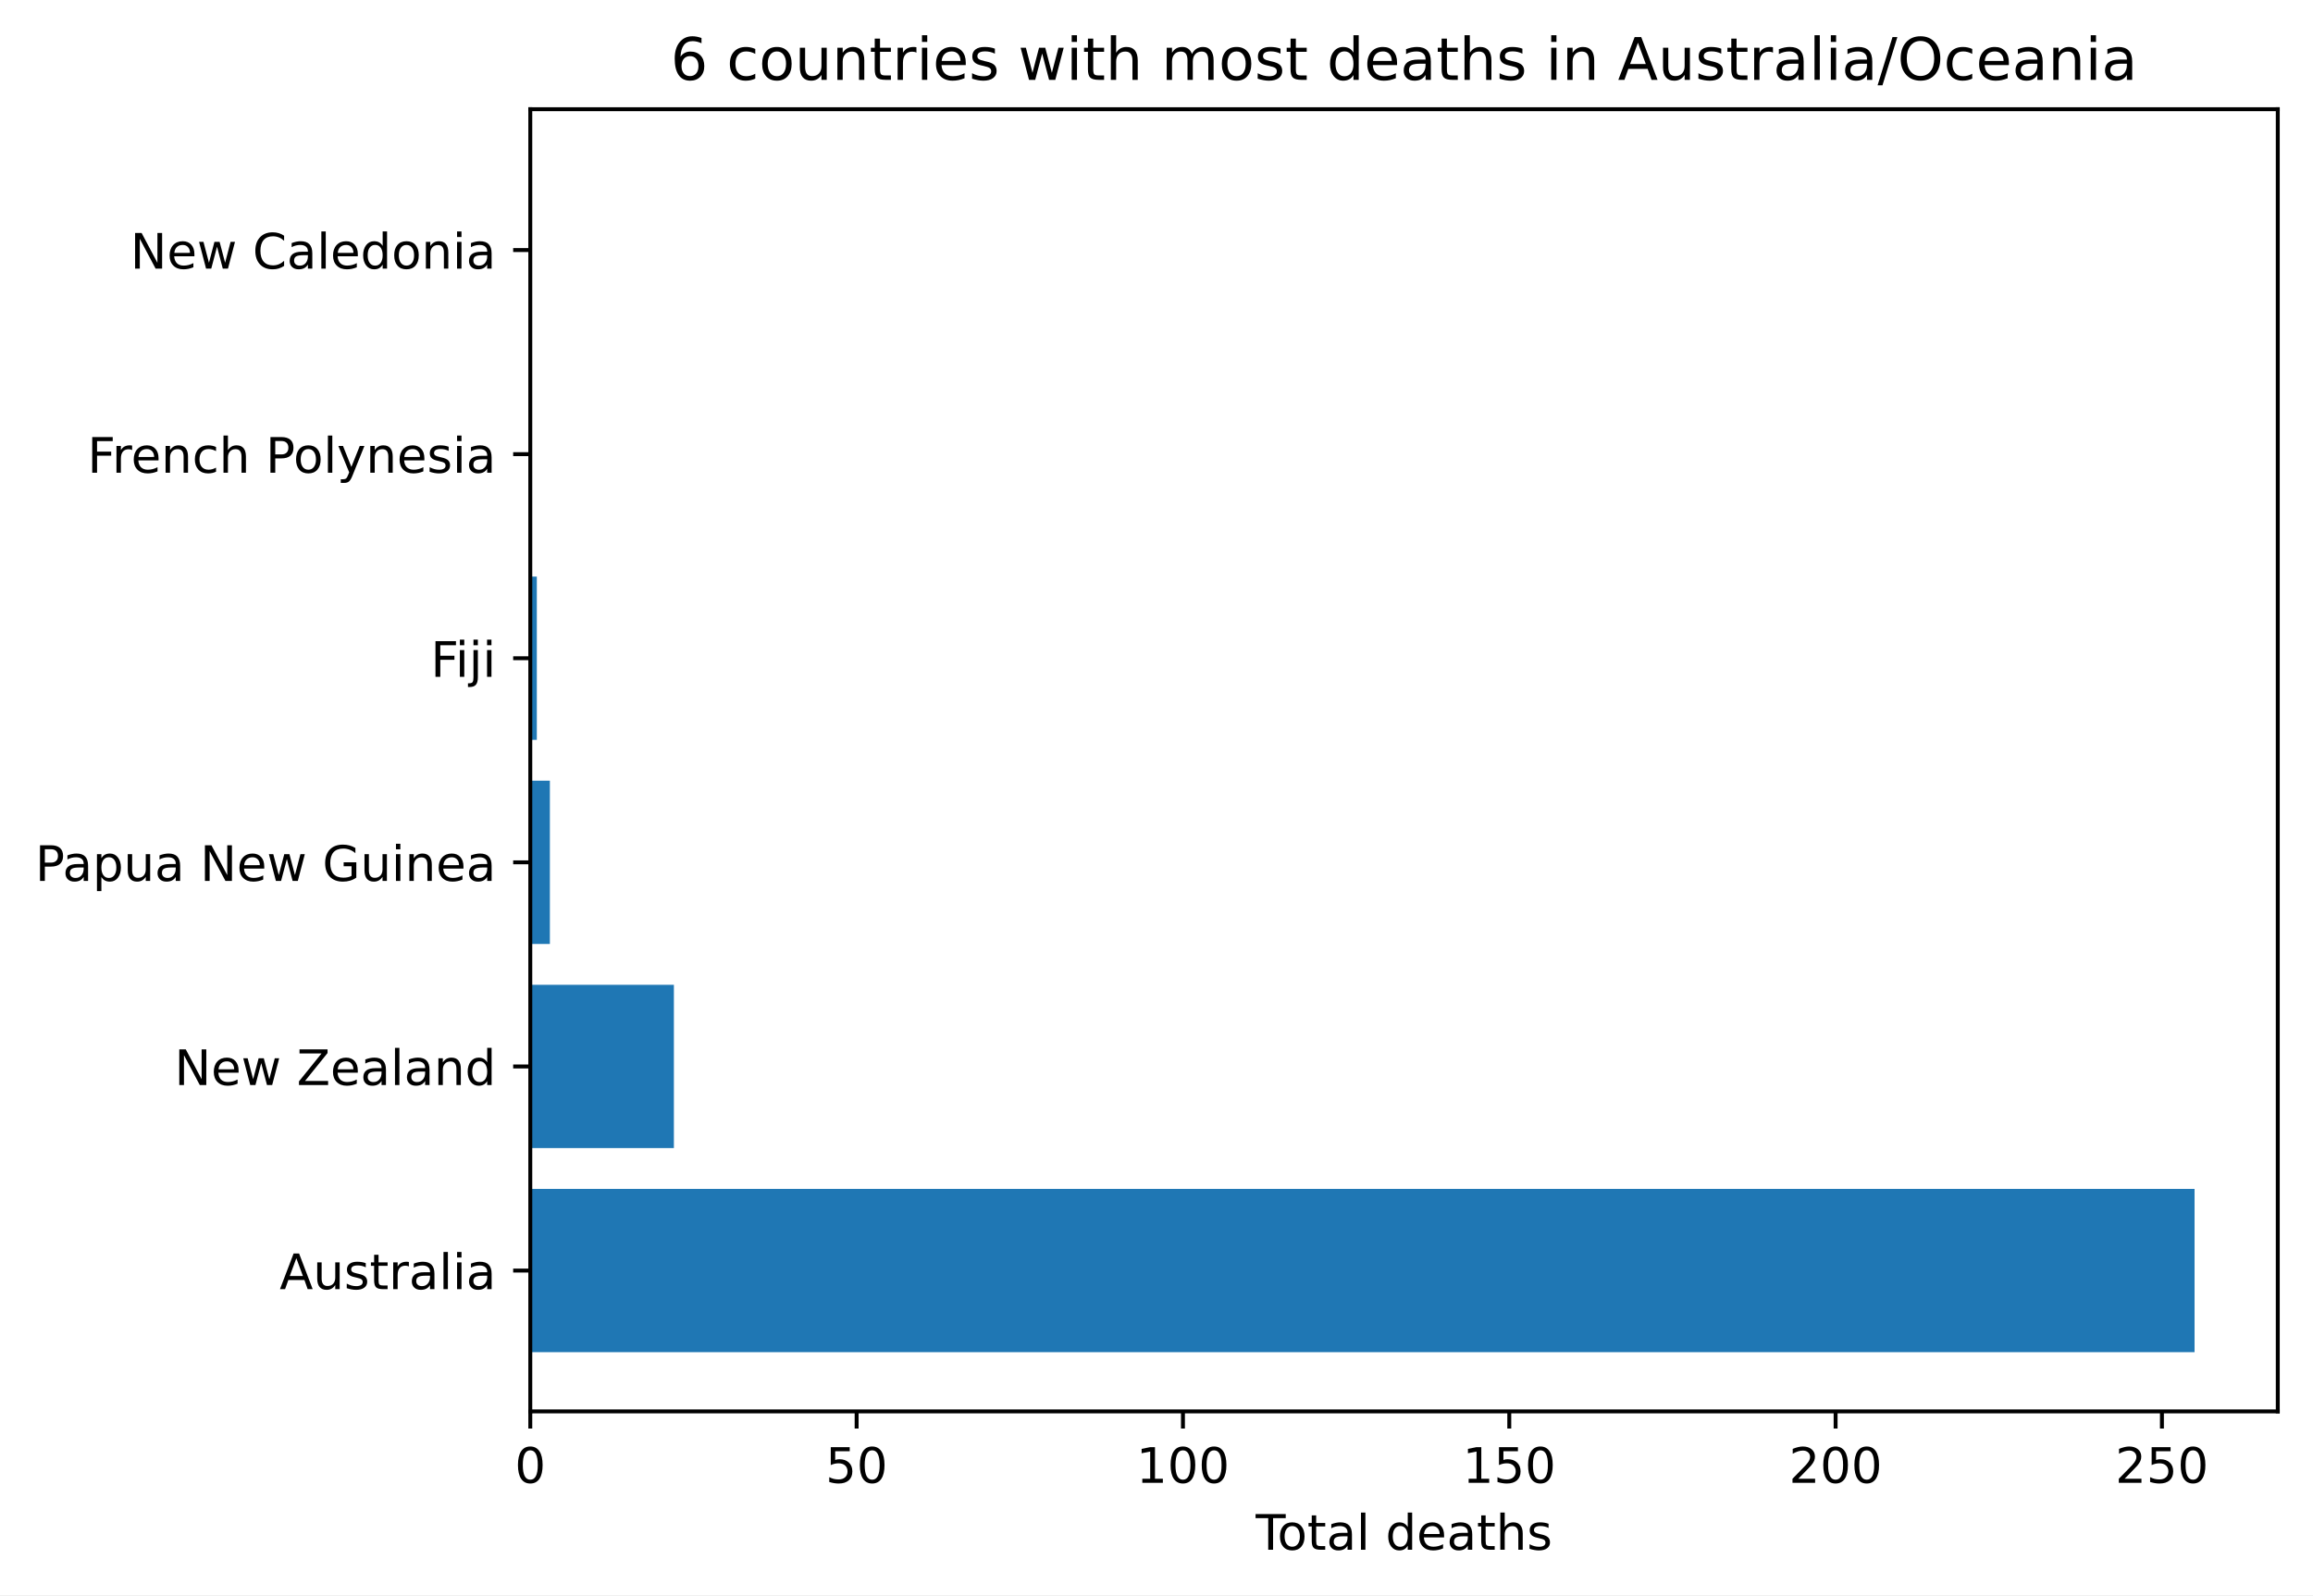
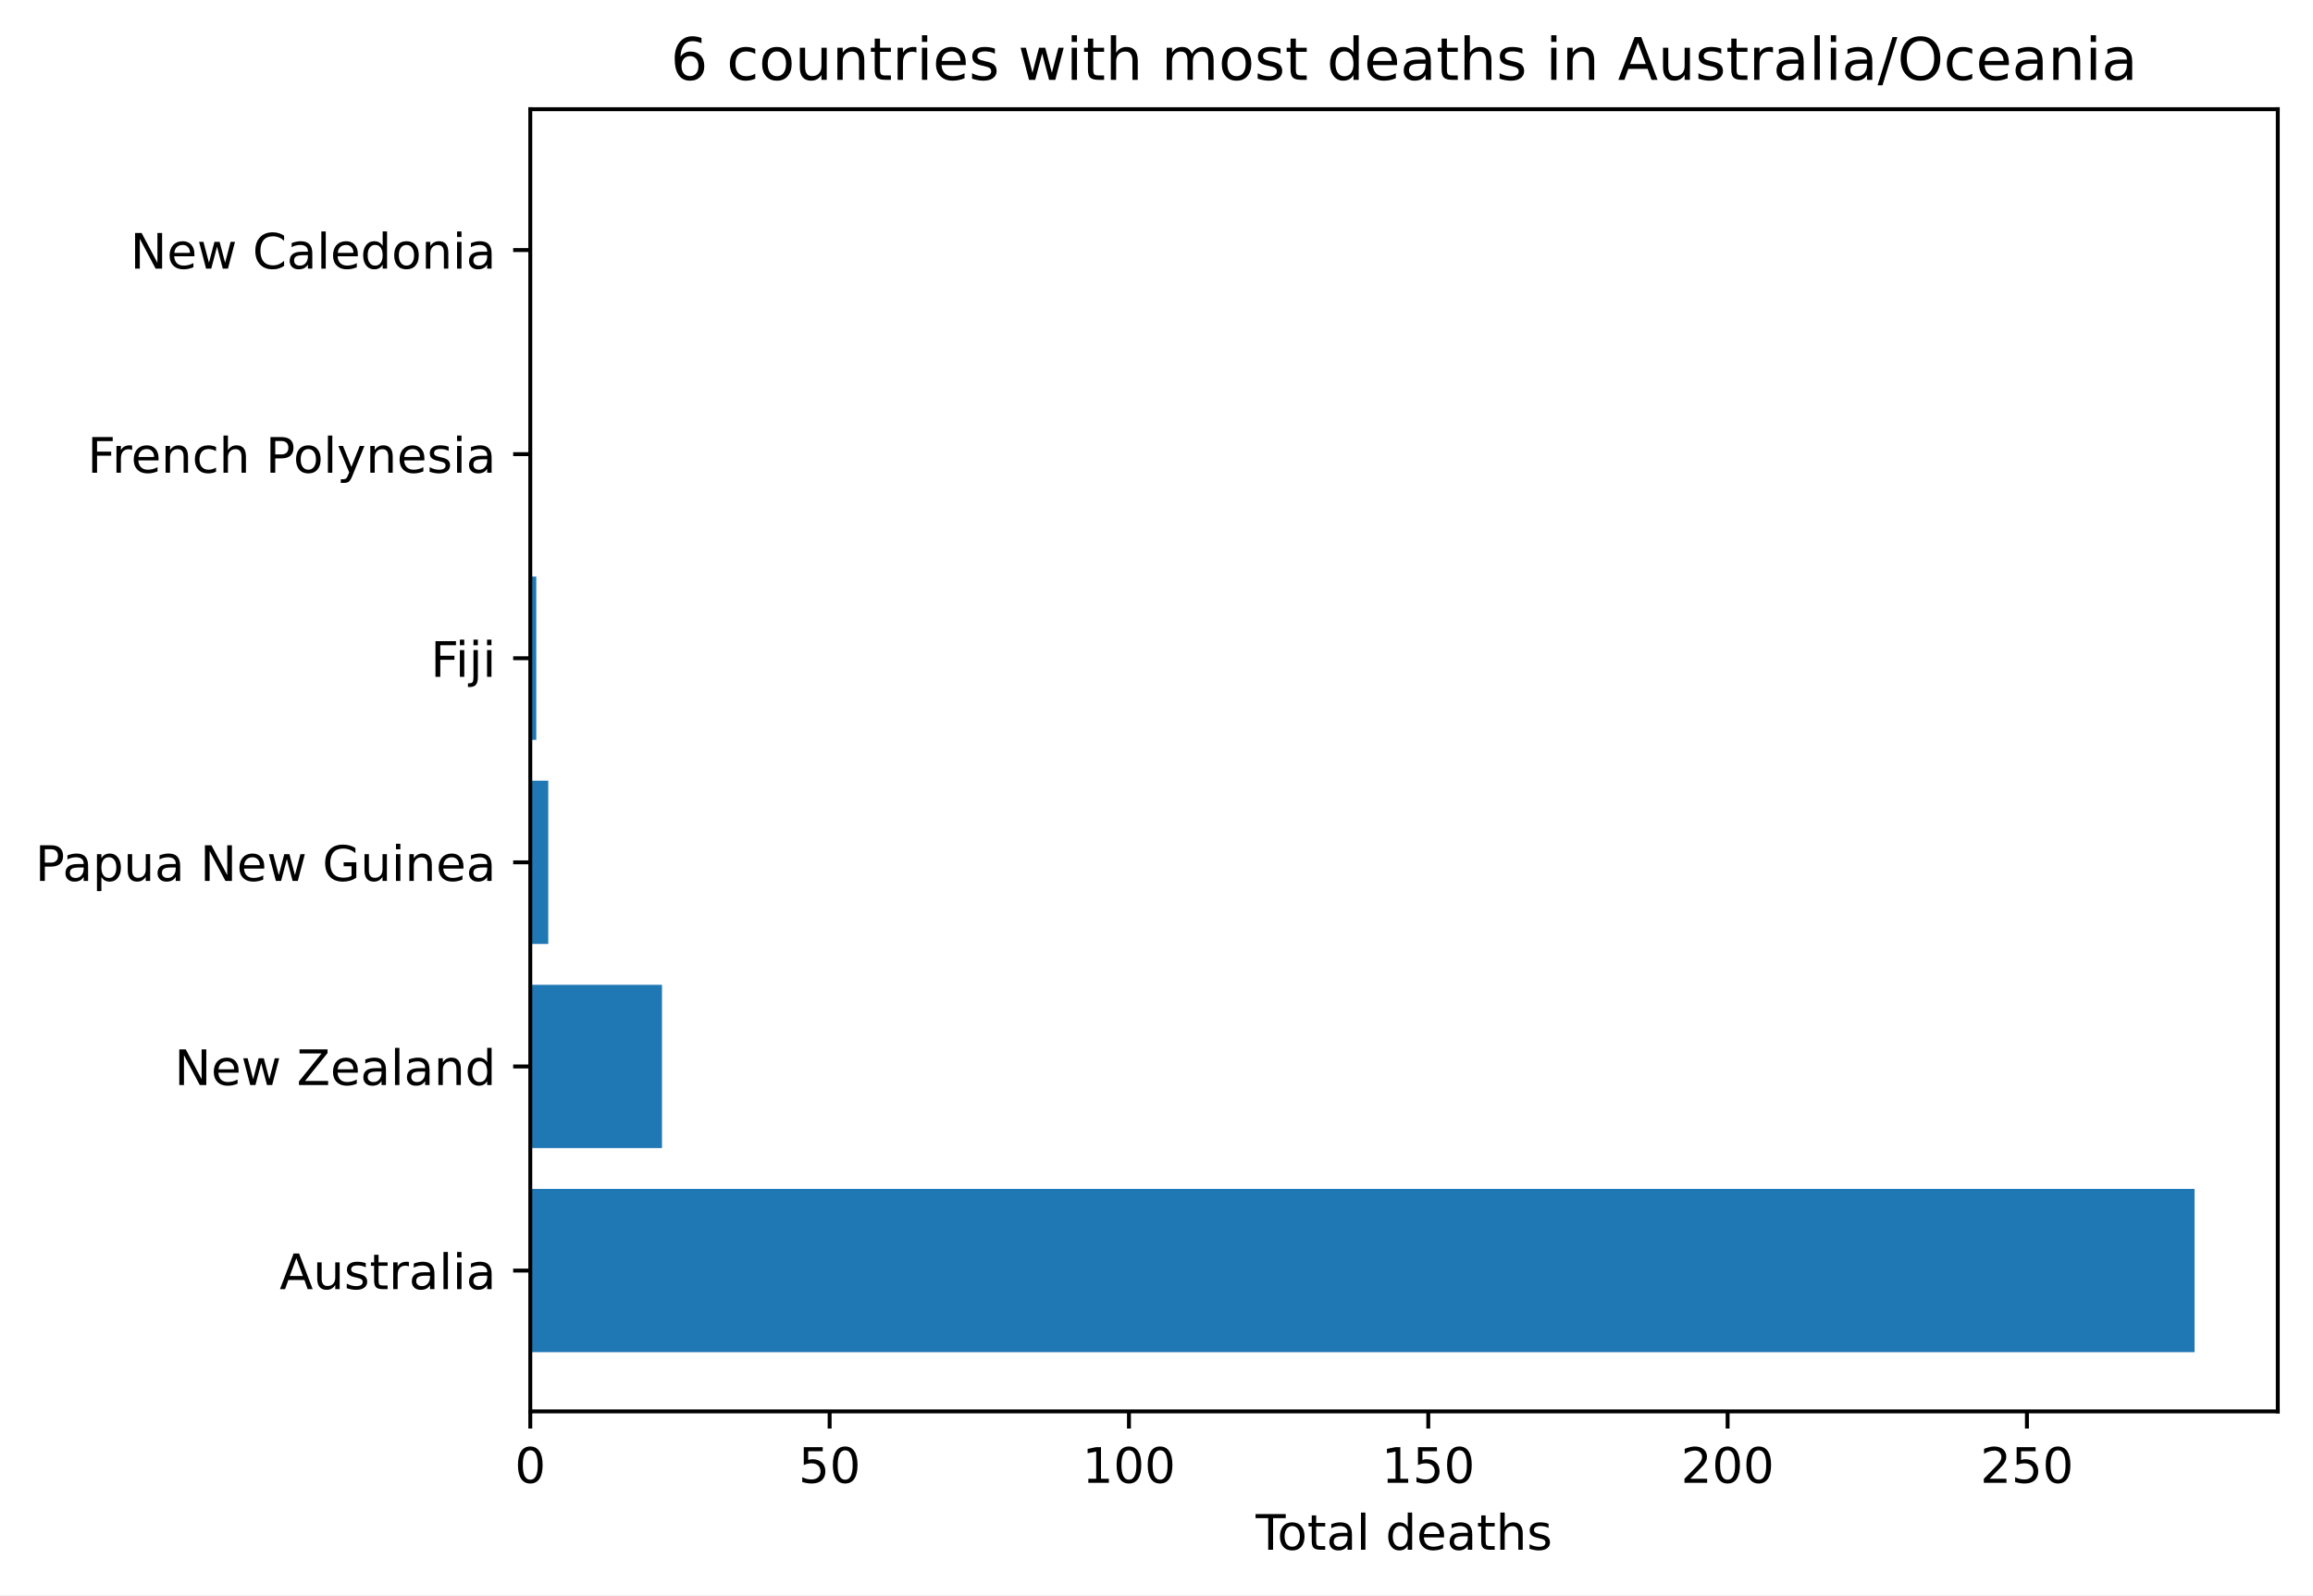
<svg xmlns="http://www.w3.org/2000/svg" xmlns:xlink="http://www.w3.org/1999/xlink" height="325.986pt" version="1.1" viewBox="0 0 472.693 325.986" width="472.693pt">
  <defs>
    <style type="text/css">
*{stroke-linecap:butt;stroke-linejoin:round;}
  </style>
  </defs>
  <g id="figure_1">
    <g id="patch_1">
      <path d="M 0 325.986  L 472.693 325.986  L 472.693 0  L 0 0  z " style="fill:#ffffff;" />
    </g>
    <g id="axes_1">
      <g id="patch_2">
        <path d="M 108.373 288.43  L 465.493 288.43  L 465.493 22.318  L 108.373 22.318  z " style="fill:#ffffff;" />
      </g>
      <g id="patch_3">
-         <path clip-path="url(#p5c5191b89b)" d="M 108.373 276.334  L 448.488 276.334  L 448.488 242.966  L 108.373 242.966  z " style="fill:#1f77b4;" />
+         <path clip-path="url(#p870d08e08b)" d="M 108.373 276.334  L 448.488 276.334  L 448.488 242.966  L 108.373 242.966  z " style="fill:#1f77b4;" />
      </g>
      <g id="patch_4">
-         <path clip-path="url(#p5c5191b89b)" d="M 108.373 234.624  L 137.717 234.624  L 137.717 201.256  L 108.373 201.256  z " style="fill:#1f77b4;" />
+         <path clip-path="url(#p870d08e08b)" d="M 108.373 234.624  L 135.289 234.624  L 135.289 201.256  L 108.373 201.256  z " style="fill:#1f77b4;" />
      </g>
      <g id="patch_5">
-         <path clip-path="url(#p5c5191b89b)" d="M 108.373 192.913  L 112.375 192.913  L 112.375 159.545  L 108.373 159.545  z " style="fill:#1f77b4;" />
+         <path clip-path="url(#p870d08e08b)" d="M 108.373 192.913  L 112.044 192.913  L 112.044 159.545  L 108.373 159.545  z " style="fill:#1f77b4;" />
      </g>
      <g id="patch_6">
-         <path clip-path="url(#p5c5191b89b)" d="M 108.373 151.203  L 109.707 151.203  L 109.707 117.835  L 108.373 117.835  z " style="fill:#1f77b4;" />
+         <path clip-path="url(#p870d08e08b)" d="M 108.373 151.203  L 109.597 151.203  L 109.597 117.835  L 108.373 117.835  z " style="fill:#1f77b4;" />
      </g>
      <g id="patch_7">
-         <path clip-path="url(#p5c5191b89b)" d="M 108.373 109.493  L 108.373 109.493  L 108.373 76.124  L 108.373 76.124  z " style="fill:#1f77b4;" />
+         <path clip-path="url(#p870d08e08b)" d="M 108.373 109.493  L 108.373 109.493  L 108.373 76.124  L 108.373 76.124  z " style="fill:#1f77b4;" />
      </g>
      <g id="patch_8">
-         <path clip-path="url(#p5c5191b89b)" d="M 108.373 67.782  L 108.373 67.782  L 108.373 34.414  L 108.373 34.414  z " style="fill:#1f77b4;" />
+         <path clip-path="url(#p870d08e08b)" d="M 108.373 67.782  L 108.373 67.782  L 108.373 34.414  L 108.373 34.414  z " style="fill:#1f77b4;" />
      </g>
      <g id="matplotlib.axis_1">
        <g id="xtick_1">
          <g id="line2d_1">
            <defs>
-               <path d="M 0 0  L 0 3.5  " id="ma06b8a88f1" style="stroke:#000000;stroke-width:0.8;" />
-             </defs>
-             <g>
-               <use style="stroke:#000000;stroke-width:0.8;" x="108.373" xlink:href="#ma06b8a88f1" y="288.43" />
+               <path d="M 0 0  L 0 3.5  " id="m66d8af65b4" style="stroke:#000000;stroke-width:0.8;" />
+             </defs>
+             <g>
+               <use style="stroke:#000000;stroke-width:0.8;" x="108.373" xlink:href="#m66d8af65b4" y="288.43" />
            </g>
          </g>
          <g id="text_1">
            <defs>
              <path d="M 31.781 66.406  Q 24.172 66.406 20.328 58.906  Q 16.5 51.422 16.5 36.375  Q 16.5 21.391 20.328 13.891  Q 24.172 6.391 31.781 6.391  Q 39.453 6.391 43.281 13.891  Q 47.125 21.391 47.125 36.375  Q 47.125 51.422 43.281 58.906  Q 39.453 66.406 31.781 66.406  z M 31.781 74.219  Q 44.047 74.219 50.516 64.516  Q 56.984 54.828 56.984 36.375  Q 56.984 17.969 50.516 8.266  Q 44.047 -1.422 31.781 -1.422  Q 19.531 -1.422 13.062 8.266  Q 6.594 17.969 6.594 36.375  Q 6.594 54.828 13.062 64.516  Q 19.531 74.219 31.781 74.219  z " id="DejaVuSans-48" />
            </defs>
            <g transform="translate(105.1922 303.0286)scale(0.1 -0.1)">
              <use xlink:href="#DejaVuSans-48" />
            </g>
          </g>
        </g>
        <g id="xtick_2">
          <g id="line2d_2">
            <g>
-               <use style="stroke:#000000;stroke-width:0.8;" x="175.063" xlink:href="#ma06b8a88f1" y="288.43" />
+               <use style="stroke:#000000;stroke-width:0.8;" x="169.545" xlink:href="#m66d8af65b4" y="288.43" />
            </g>
          </g>
          <g id="text_2">
            <defs>
              <path d="M 10.797 72.906  L 49.516 72.906  L 49.516 64.594  L 19.828 64.594  L 19.828 46.734  Q 21.969 47.469 24.109 47.828  Q 26.266 48.188 28.422 48.188  Q 40.625 48.188 47.75 41.5  Q 54.891 34.812 54.891 23.391  Q 54.891 11.625 47.562 5.094  Q 40.234 -1.422 26.906 -1.422  Q 22.312 -1.422 17.547 -0.641  Q 12.797 0.141 7.719 1.703  L 7.719 11.625  Q 12.109 9.234 16.797 8.062  Q 21.484 6.891 26.703 6.891  Q 35.156 6.891 40.078 11.328  Q 45.016 15.766 45.016 23.391  Q 45.016 31 40.078 35.438  Q 35.156 39.891 26.703 39.891  Q 22.75 39.891 18.812 39.016  Q 14.891 38.141 10.797 36.281  z " id="DejaVuSans-53" />
            </defs>
-             <g transform="translate(168.7 303.0286)scale(0.1 -0.1)">
+             <g transform="translate(163.1826 303.0286)scale(0.1 -0.1)">
              <use xlink:href="#DejaVuSans-53" />
              <use x="63.623" xlink:href="#DejaVuSans-48" />
            </g>
          </g>
        </g>
        <g id="xtick_3">
          <g id="line2d_3">
            <g>
-               <use style="stroke:#000000;stroke-width:0.8;" x="241.752" xlink:href="#ma06b8a88f1" y="288.43" />
+               <use style="stroke:#000000;stroke-width:0.8;" x="230.717" xlink:href="#m66d8af65b4" y="288.43" />
            </g>
          </g>
          <g id="text_3">
            <defs>
              <path d="M 12.406 8.297  L 28.516 8.297  L 28.516 63.922  L 10.984 60.406  L 10.984 69.391  L 28.422 72.906  L 38.281 72.906  L 38.281 8.297  L 54.391 8.297  L 54.391 0  L 12.406 0  z " id="DejaVuSans-49" />
            </defs>
-             <g transform="translate(232.2078 303.0286)scale(0.1 -0.1)">
+             <g transform="translate(221.173 303.0286)scale(0.1 -0.1)">
              <use xlink:href="#DejaVuSans-49" />
              <use x="63.623" xlink:href="#DejaVuSans-48" />
              <use x="127.246" xlink:href="#DejaVuSans-48" />
            </g>
          </g>
        </g>
        <g id="xtick_4">
          <g id="line2d_4">
            <g>
-               <use style="stroke:#000000;stroke-width:0.8;" x="308.441" xlink:href="#ma06b8a88f1" y="288.43" />
+               <use style="stroke:#000000;stroke-width:0.8;" x="291.888" xlink:href="#m66d8af65b4" y="288.43" />
            </g>
          </g>
          <g id="text_4">
-             <g transform="translate(298.8969 303.0286)scale(0.1 -0.1)">
+             <g transform="translate(282.3446 303.0286)scale(0.1 -0.1)">
              <use xlink:href="#DejaVuSans-49" />
              <use x="63.623" xlink:href="#DejaVuSans-53" />
              <use x="127.246" xlink:href="#DejaVuSans-48" />
            </g>
          </g>
        </g>
        <g id="xtick_5">
          <g id="line2d_5">
            <g>
-               <use style="stroke:#000000;stroke-width:0.8;" x="375.13" xlink:href="#ma06b8a88f1" y="288.43" />
+               <use style="stroke:#000000;stroke-width:0.8;" x="353.06" xlink:href="#m66d8af65b4" y="288.43" />
            </g>
          </g>
          <g id="text_5">
            <defs>
              <path d="M 19.188 8.297  L 53.609 8.297  L 53.609 0  L 7.328 0  L 7.328 8.297  Q 12.938 14.109 22.625 23.891  Q 32.328 33.688 34.812 36.531  Q 39.547 41.844 41.422 45.531  Q 43.312 49.219 43.312 52.781  Q 43.312 58.594 39.234 62.25  Q 35.156 65.922 28.609 65.922  Q 23.969 65.922 18.812 64.312  Q 13.672 62.703 7.812 59.422  L 7.812 69.391  Q 13.766 71.781 18.938 73  Q 24.125 74.219 28.422 74.219  Q 39.75 74.219 46.484 68.547  Q 53.219 62.891 53.219 53.422  Q 53.219 48.922 51.531 44.891  Q 49.859 40.875 45.406 35.406  Q 44.188 33.984 37.641 27.219  Q 31.109 20.453 19.188 8.297  z " id="DejaVuSans-50" />
            </defs>
-             <g transform="translate(365.586 303.0286)scale(0.1 -0.1)">
+             <g transform="translate(343.5162 303.0286)scale(0.1 -0.1)">
              <use xlink:href="#DejaVuSans-50" />
              <use x="63.623" xlink:href="#DejaVuSans-48" />
              <use x="127.246" xlink:href="#DejaVuSans-48" />
            </g>
          </g>
        </g>
        <g id="xtick_6">
          <g id="line2d_6">
            <g>
-               <use style="stroke:#000000;stroke-width:0.8;" x="441.819" xlink:href="#ma06b8a88f1" y="288.43" />
+               <use style="stroke:#000000;stroke-width:0.8;" x="414.232" xlink:href="#m66d8af65b4" y="288.43" />
            </g>
          </g>
          <g id="text_6">
-             <g transform="translate(432.2751 303.0286)scale(0.1 -0.1)">
+             <g transform="translate(404.6879 303.0286)scale(0.1 -0.1)">
              <use xlink:href="#DejaVuSans-50" />
              <use x="63.623" xlink:href="#DejaVuSans-53" />
              <use x="127.246" xlink:href="#DejaVuSans-48" />
            </g>
          </g>
        </g>
        <g id="text_7">
          <defs>
            <path d="M -0.297 72.906  L 61.375 72.906  L 61.375 64.594  L 35.5 64.594  L 35.5 0  L 25.594 0  L 25.594 64.594  L -0.297 64.594  z " id="DejaVuSans-84" />
            <path d="M 30.609 48.391  Q 23.391 48.391 19.188 42.75  Q 14.984 37.109 14.984 27.297  Q 14.984 17.484 19.156 11.844  Q 23.344 6.203 30.609 6.203  Q 37.797 6.203 41.984 11.859  Q 46.188 17.531 46.188 27.297  Q 46.188 37.016 41.984 42.703  Q 37.797 48.391 30.609 48.391  z M 30.609 56  Q 42.328 56 49.016 48.375  Q 55.719 40.766 55.719 27.297  Q 55.719 13.875 49.016 6.219  Q 42.328 -1.422 30.609 -1.422  Q 18.844 -1.422 12.172 6.219  Q 5.516 13.875 5.516 27.297  Q 5.516 40.766 12.172 48.375  Q 18.844 56 30.609 56  z " id="DejaVuSans-111" />
            <path d="M 18.312 70.219  L 18.312 54.688  L 36.812 54.688  L 36.812 47.703  L 18.312 47.703  L 18.312 18.016  Q 18.312 11.328 20.141 9.422  Q 21.969 7.516 27.594 7.516  L 36.812 7.516  L 36.812 0  L 27.594 0  Q 17.188 0 13.234 3.875  Q 9.281 7.766 9.281 18.016  L 9.281 47.703  L 2.688 47.703  L 2.688 54.688  L 9.281 54.688  L 9.281 70.219  z " id="DejaVuSans-116" />
            <path d="M 34.281 27.484  Q 23.391 27.484 19.188 25  Q 14.984 22.516 14.984 16.5  Q 14.984 11.719 18.141 8.906  Q 21.297 6.109 26.703 6.109  Q 34.188 6.109 38.703 11.406  Q 43.219 16.703 43.219 25.484  L 43.219 27.484  z M 52.203 31.203  L 52.203 0  L 43.219 0  L 43.219 8.297  Q 40.141 3.328 35.547 0.953  Q 30.953 -1.422 24.312 -1.422  Q 15.922 -1.422 10.953 3.297  Q 6 8.016 6 15.922  Q 6 25.141 12.172 29.828  Q 18.359 34.516 30.609 34.516  L 43.219 34.516  L 43.219 35.406  Q 43.219 41.609 39.141 45  Q 35.062 48.391 27.688 48.391  Q 23 48.391 18.547 47.266  Q 14.109 46.141 10.016 43.891  L 10.016 52.203  Q 14.938 54.109 19.578 55.047  Q 24.219 56 28.609 56  Q 40.484 56 46.344 49.844  Q 52.203 43.703 52.203 31.203  z " id="DejaVuSans-97" />
            <path d="M 9.422 75.984  L 18.406 75.984  L 18.406 0  L 9.422 0  z " id="DejaVuSans-108" />
            <path id="DejaVuSans-32" />
            <path d="M 45.406 46.391  L 45.406 75.984  L 54.391 75.984  L 54.391 0  L 45.406 0  L 45.406 8.203  Q 42.578 3.328 38.25 0.953  Q 33.938 -1.422 27.875 -1.422  Q 17.969 -1.422 11.734 6.484  Q 5.516 14.406 5.516 27.297  Q 5.516 40.188 11.734 48.094  Q 17.969 56 27.875 56  Q 33.938 56 38.25 53.625  Q 42.578 51.266 45.406 46.391  z M 14.797 27.297  Q 14.797 17.391 18.875 11.75  Q 22.953 6.109 30.078 6.109  Q 37.203 6.109 41.297 11.75  Q 45.406 17.391 45.406 27.297  Q 45.406 37.203 41.297 42.844  Q 37.203 48.484 30.078 48.484  Q 22.953 48.484 18.875 42.844  Q 14.797 37.203 14.797 27.297  z " id="DejaVuSans-100" />
            <path d="M 56.203 29.594  L 56.203 25.203  L 14.891 25.203  Q 15.484 15.922 20.484 11.062  Q 25.484 6.203 34.422 6.203  Q 39.594 6.203 44.453 7.469  Q 49.312 8.734 54.109 11.281  L 54.109 2.781  Q 49.266 0.734 44.188 -0.344  Q 39.109 -1.422 33.891 -1.422  Q 20.797 -1.422 13.156 6.188  Q 5.516 13.812 5.516 26.812  Q 5.516 40.234 12.766 48.109  Q 20.016 56 32.328 56  Q 43.359 56 49.781 48.891  Q 56.203 41.797 56.203 29.594  z M 47.219 32.234  Q 47.125 39.594 43.094 43.984  Q 39.062 48.391 32.422 48.391  Q 24.906 48.391 20.391 44.141  Q 15.875 39.891 15.188 32.172  z " id="DejaVuSans-101" />
            <path d="M 54.891 33.016  L 54.891 0  L 45.906 0  L 45.906 32.719  Q 45.906 40.484 42.875 44.328  Q 39.844 48.188 33.797 48.188  Q 26.516 48.188 22.312 43.547  Q 18.109 38.922 18.109 30.906  L 18.109 0  L 9.078 0  L 9.078 75.984  L 18.109 75.984  L 18.109 46.188  Q 21.344 51.125 25.703 53.562  Q 30.078 56 35.797 56  Q 45.219 56 50.047 50.172  Q 54.891 44.344 54.891 33.016  z " id="DejaVuSans-104" />
            <path d="M 44.281 53.078  L 44.281 44.578  Q 40.484 46.531 36.375 47.5  Q 32.281 48.484 27.875 48.484  Q 21.188 48.484 17.844 46.438  Q 14.5 44.391 14.5 40.281  Q 14.5 37.156 16.891 35.375  Q 19.281 33.594 26.516 31.984  L 29.594 31.297  Q 39.156 29.25 43.188 25.516  Q 47.219 21.781 47.219 15.094  Q 47.219 7.469 41.188 3.016  Q 35.156 -1.422 24.609 -1.422  Q 20.219 -1.422 15.453 -0.562  Q 10.688 0.297 5.422 2  L 5.422 11.281  Q 10.406 8.688 15.234 7.391  Q 20.062 6.109 24.812 6.109  Q 31.156 6.109 34.562 8.281  Q 37.984 10.453 37.984 14.406  Q 37.984 18.062 35.516 20.016  Q 33.062 21.969 24.703 23.781  L 21.578 24.516  Q 13.234 26.266 9.516 29.906  Q 5.812 33.547 5.812 39.891  Q 5.812 47.609 11.281 51.797  Q 16.75 56 26.812 56  Q 31.781 56 36.172 55.266  Q 40.578 54.547 44.281 53.078  z " id="DejaVuSans-115" />
          </defs>
          <g transform="translate(256.6194 316.7067)scale(0.1 -0.1)">
            <use xlink:href="#DejaVuSans-84" />
            <use x="44.084" xlink:href="#DejaVuSans-111" />
            <use x="105.266" xlink:href="#DejaVuSans-116" />
            <use x="144.475" xlink:href="#DejaVuSans-97" />
            <use x="205.754" xlink:href="#DejaVuSans-108" />
            <use x="233.537" xlink:href="#DejaVuSans-32" />
            <use x="265.324" xlink:href="#DejaVuSans-100" />
            <use x="328.801" xlink:href="#DejaVuSans-101" />
            <use x="390.324" xlink:href="#DejaVuSans-97" />
            <use x="451.604" xlink:href="#DejaVuSans-116" />
            <use x="490.812" xlink:href="#DejaVuSans-104" />
            <use x="554.191" xlink:href="#DejaVuSans-115" />
          </g>
        </g>
      </g>
      <g id="matplotlib.axis_2">
        <g id="ytick_1">
          <g id="line2d_7">
            <defs>
-               <path d="M 0 0  L -3.5 0  " id="m59eb999455" style="stroke:#000000;stroke-width:0.8;" />
-             </defs>
-             <g>
-               <use style="stroke:#000000;stroke-width:0.8;" x="108.373" xlink:href="#m59eb999455" y="259.65" />
+               <path d="M 0 0  L -3.5 0  " id="mffcc3624ef" style="stroke:#000000;stroke-width:0.8;" />
+             </defs>
+             <g>
+               <use style="stroke:#000000;stroke-width:0.8;" x="108.373" xlink:href="#mffcc3624ef" y="259.65" />
            </g>
          </g>
          <g id="text_8">
            <defs>
              <path d="M 34.188 63.188  L 20.797 26.906  L 47.609 26.906  z M 28.609 72.906  L 39.797 72.906  L 67.578 0  L 57.328 0  L 50.688 18.703  L 17.828 18.703  L 11.188 0  L 0.781 0  z " id="DejaVuSans-65" />
              <path d="M 8.5 21.578  L 8.5 54.688  L 17.484 54.688  L 17.484 21.922  Q 17.484 14.156 20.5 10.266  Q 23.531 6.391 29.594 6.391  Q 36.859 6.391 41.078 11.031  Q 45.312 15.672 45.312 23.688  L 45.312 54.688  L 54.297 54.688  L 54.297 0  L 45.312 0  L 45.312 8.406  Q 42.047 3.422 37.719 1  Q 33.406 -1.422 27.688 -1.422  Q 18.266 -1.422 13.375 4.438  Q 8.5 10.297 8.5 21.578  z M 31.109 56  z " id="DejaVuSans-117" />
              <path d="M 41.109 46.297  Q 39.594 47.172 37.812 47.578  Q 36.031 48 33.891 48  Q 26.266 48 22.188 43.047  Q 18.109 38.094 18.109 28.812  L 18.109 0  L 9.078 0  L 9.078 54.688  L 18.109 54.688  L 18.109 46.188  Q 20.953 51.172 25.484 53.578  Q 30.031 56 36.531 56  Q 37.453 56 38.578 55.875  Q 39.703 55.766 41.062 55.516  z " id="DejaVuSans-114" />
              <path d="M 9.422 54.688  L 18.406 54.688  L 18.406 0  L 9.422 0  z M 9.422 75.984  L 18.406 75.984  L 18.406 64.594  L 9.422 64.594  z " id="DejaVuSans-105" />
            </defs>
            <g transform="translate(57.14219 263.4492)scale(0.1 -0.1)">
              <use xlink:href="#DejaVuSans-65" />
              <use x="68.408" xlink:href="#DejaVuSans-117" />
              <use x="131.787" xlink:href="#DejaVuSans-115" />
              <use x="183.887" xlink:href="#DejaVuSans-116" />
              <use x="223.096" xlink:href="#DejaVuSans-114" />
              <use x="264.209" xlink:href="#DejaVuSans-97" />
              <use x="325.488" xlink:href="#DejaVuSans-108" />
              <use x="353.271" xlink:href="#DejaVuSans-105" />
              <use x="381.055" xlink:href="#DejaVuSans-97" />
            </g>
          </g>
        </g>
        <g id="ytick_2">
          <g id="line2d_8">
            <g>
-               <use style="stroke:#000000;stroke-width:0.8;" x="108.373" xlink:href="#m59eb999455" y="217.94" />
+               <use style="stroke:#000000;stroke-width:0.8;" x="108.373" xlink:href="#mffcc3624ef" y="217.94" />
            </g>
          </g>
          <g id="text_9">
            <defs>
              <path d="M 9.812 72.906  L 23.094 72.906  L 55.422 11.922  L 55.422 72.906  L 64.984 72.906  L 64.984 0  L 51.703 0  L 19.391 60.984  L 19.391 0  L 9.812 0  z " id="DejaVuSans-78" />
              <path d="M 4.203 54.688  L 13.188 54.688  L 24.422 12.016  L 35.594 54.688  L 46.188 54.688  L 57.422 12.016  L 68.609 54.688  L 77.594 54.688  L 63.281 0  L 52.688 0  L 40.922 44.828  L 29.109 0  L 18.5 0  z " id="DejaVuSans-119" />
              <path d="M 5.609 72.906  L 62.891 72.906  L 62.891 65.375  L 16.797 8.297  L 64.016 8.297  L 64.016 0  L 4.5 0  L 4.5 7.516  L 50.594 64.594  L 5.609 64.594  z " id="DejaVuSans-90" />
              <path d="M 54.891 33.016  L 54.891 0  L 45.906 0  L 45.906 32.719  Q 45.906 40.484 42.875 44.328  Q 39.844 48.188 33.797 48.188  Q 26.516 48.188 22.312 43.547  Q 18.109 38.922 18.109 30.906  L 18.109 0  L 9.078 0  L 9.078 54.688  L 18.109 54.688  L 18.109 46.188  Q 21.344 51.125 25.703 53.562  Q 30.078 56 35.797 56  Q 45.219 56 50.047 50.172  Q 54.891 44.344 54.891 33.016  z " id="DejaVuSans-110" />
            </defs>
            <g transform="translate(35.65937 221.7389)scale(0.1 -0.1)">
              <use xlink:href="#DejaVuSans-78" />
              <use x="74.805" xlink:href="#DejaVuSans-101" />
              <use x="136.328" xlink:href="#DejaVuSans-119" />
              <use x="218.115" xlink:href="#DejaVuSans-32" />
              <use x="249.902" xlink:href="#DejaVuSans-90" />
              <use x="318.408" xlink:href="#DejaVuSans-101" />
              <use x="379.932" xlink:href="#DejaVuSans-97" />
              <use x="441.211" xlink:href="#DejaVuSans-108" />
              <use x="468.994" xlink:href="#DejaVuSans-97" />
              <use x="530.273" xlink:href="#DejaVuSans-110" />
              <use x="593.652" xlink:href="#DejaVuSans-100" />
            </g>
          </g>
        </g>
        <g id="ytick_3">
          <g id="line2d_9">
            <g>
-               <use style="stroke:#000000;stroke-width:0.8;" x="108.373" xlink:href="#m59eb999455" y="176.229" />
+               <use style="stroke:#000000;stroke-width:0.8;" x="108.373" xlink:href="#mffcc3624ef" y="176.229" />
            </g>
          </g>
          <g id="text_10">
            <defs>
              <path d="M 19.672 64.797  L 19.672 37.406  L 32.078 37.406  Q 38.969 37.406 42.719 40.969  Q 46.484 44.531 46.484 51.125  Q 46.484 57.672 42.719 61.234  Q 38.969 64.797 32.078 64.797  z M 9.812 72.906  L 32.078 72.906  Q 44.344 72.906 50.609 67.359  Q 56.891 61.812 56.891 51.125  Q 56.891 40.328 50.609 34.812  Q 44.344 29.297 32.078 29.297  L 19.672 29.297  L 19.672 0  L 9.812 0  z " id="DejaVuSans-80" />
              <path d="M 18.109 8.203  L 18.109 -20.797  L 9.078 -20.797  L 9.078 54.688  L 18.109 54.688  L 18.109 46.391  Q 20.953 51.266 25.266 53.625  Q 29.594 56 35.594 56  Q 45.562 56 51.781 48.094  Q 58.016 40.188 58.016 27.297  Q 58.016 14.406 51.781 6.484  Q 45.562 -1.422 35.594 -1.422  Q 29.594 -1.422 25.266 0.953  Q 20.953 3.328 18.109 8.203  z M 48.688 27.297  Q 48.688 37.203 44.609 42.844  Q 40.531 48.484 33.406 48.484  Q 26.266 48.484 22.188 42.844  Q 18.109 37.203 18.109 27.297  Q 18.109 17.391 22.188 11.75  Q 26.266 6.109 33.406 6.109  Q 40.531 6.109 44.609 11.75  Q 48.688 17.391 48.688 27.297  z " id="DejaVuSans-112" />
              <path d="M 59.516 10.406  L 59.516 29.984  L 43.406 29.984  L 43.406 38.094  L 69.281 38.094  L 69.281 6.781  Q 63.578 2.734 56.688 0.656  Q 49.812 -1.422 42 -1.422  Q 24.906 -1.422 15.25 8.562  Q 5.609 18.562 5.609 36.375  Q 5.609 54.25 15.25 64.234  Q 24.906 74.219 42 74.219  Q 49.125 74.219 55.547 72.453  Q 61.969 70.703 67.391 67.281  L 67.391 56.781  Q 61.922 61.422 55.766 63.766  Q 49.609 66.109 42.828 66.109  Q 29.438 66.109 22.719 58.641  Q 16.016 51.172 16.016 36.375  Q 16.016 21.625 22.719 14.156  Q 29.438 6.688 42.828 6.688  Q 48.047 6.688 52.141 7.594  Q 56.25 8.5 59.516 10.406  z " id="DejaVuSans-71" />
            </defs>
            <g transform="translate(7.2 180.0285)scale(0.1 -0.1)">
              <use xlink:href="#DejaVuSans-80" />
              <use x="55.803" xlink:href="#DejaVuSans-97" />
              <use x="117.082" xlink:href="#DejaVuSans-112" />
              <use x="180.559" xlink:href="#DejaVuSans-117" />
              <use x="243.938" xlink:href="#DejaVuSans-97" />
              <use x="305.217" xlink:href="#DejaVuSans-32" />
              <use x="337.004" xlink:href="#DejaVuSans-78" />
              <use x="411.809" xlink:href="#DejaVuSans-101" />
              <use x="473.332" xlink:href="#DejaVuSans-119" />
              <use x="555.119" xlink:href="#DejaVuSans-32" />
              <use x="586.906" xlink:href="#DejaVuSans-71" />
              <use x="664.396" xlink:href="#DejaVuSans-117" />
              <use x="727.775" xlink:href="#DejaVuSans-105" />
              <use x="755.559" xlink:href="#DejaVuSans-110" />
              <use x="818.938" xlink:href="#DejaVuSans-101" />
              <use x="880.461" xlink:href="#DejaVuSans-97" />
            </g>
          </g>
        </g>
        <g id="ytick_4">
          <g id="line2d_10">
            <g>
-               <use style="stroke:#000000;stroke-width:0.8;" x="108.373" xlink:href="#m59eb999455" y="134.519" />
+               <use style="stroke:#000000;stroke-width:0.8;" x="108.373" xlink:href="#mffcc3624ef" y="134.519" />
            </g>
          </g>
          <g id="text_11">
            <defs>
              <path d="M 9.812 72.906  L 51.703 72.906  L 51.703 64.594  L 19.672 64.594  L 19.672 43.109  L 48.578 43.109  L 48.578 34.812  L 19.672 34.812  L 19.672 0  L 9.812 0  z " id="DejaVuSans-70" />
              <path d="M 9.422 54.688  L 18.406 54.688  L 18.406 -0.984  Q 18.406 -11.422 14.422 -16.109  Q 10.453 -20.797 1.609 -20.797  L -1.812 -20.797  L -1.812 -13.188  L 0.594 -13.188  Q 5.719 -13.188 7.562 -10.812  Q 9.422 -8.453 9.422 -0.984  z M 9.422 75.984  L 18.406 75.984  L 18.406 64.594  L 9.422 64.594  z " id="DejaVuSans-106" />
            </defs>
            <g transform="translate(88.0125 138.3182)scale(0.1 -0.1)">
              <use xlink:href="#DejaVuSans-70" />
              <use x="50.27" xlink:href="#DejaVuSans-105" />
              <use x="78.053" xlink:href="#DejaVuSans-106" />
              <use x="105.836" xlink:href="#DejaVuSans-105" />
            </g>
          </g>
        </g>
        <g id="ytick_5">
          <g id="line2d_11">
            <g>
-               <use style="stroke:#000000;stroke-width:0.8;" x="108.373" xlink:href="#m59eb999455" y="92.809" />
+               <use style="stroke:#000000;stroke-width:0.8;" x="108.373" xlink:href="#mffcc3624ef" y="92.809" />
            </g>
          </g>
          <g id="text_12">
            <defs>
              <path d="M 48.781 52.594  L 48.781 44.188  Q 44.969 46.297 41.141 47.344  Q 37.312 48.391 33.406 48.391  Q 24.656 48.391 19.812 42.844  Q 14.984 37.312 14.984 27.297  Q 14.984 17.281 19.812 11.734  Q 24.656 6.203 33.406 6.203  Q 37.312 6.203 41.141 7.25  Q 44.969 8.297 48.781 10.406  L 48.781 2.094  Q 45.016 0.344 40.984 -0.531  Q 36.969 -1.422 32.422 -1.422  Q 20.062 -1.422 12.781 6.344  Q 5.516 14.109 5.516 27.297  Q 5.516 40.672 12.859 48.328  Q 20.219 56 33.016 56  Q 37.156 56 41.109 55.141  Q 45.062 54.297 48.781 52.594  z " id="DejaVuSans-99" />
              <path d="M 32.172 -5.078  Q 28.375 -14.844 24.75 -17.812  Q 21.141 -20.797 15.094 -20.797  L 7.906 -20.797  L 7.906 -13.281  L 13.188 -13.281  Q 16.891 -13.281 18.938 -11.516  Q 21 -9.766 23.484 -3.219  L 25.094 0.875  L 2.984 54.688  L 12.5 54.688  L 29.594 11.922  L 46.688 54.688  L 56.203 54.688  z " id="DejaVuSans-121" />
            </defs>
            <g transform="translate(17.86719 96.60783)scale(0.1 -0.1)">
              <use xlink:href="#DejaVuSans-70" />
              <use x="50.27" xlink:href="#DejaVuSans-114" />
              <use x="89.133" xlink:href="#DejaVuSans-101" />
              <use x="150.656" xlink:href="#DejaVuSans-110" />
              <use x="214.035" xlink:href="#DejaVuSans-99" />
              <use x="269.016" xlink:href="#DejaVuSans-104" />
              <use x="332.395" xlink:href="#DejaVuSans-32" />
              <use x="364.182" xlink:href="#DejaVuSans-80" />
              <use x="420.859" xlink:href="#DejaVuSans-111" />
              <use x="482.041" xlink:href="#DejaVuSans-108" />
              <use x="509.824" xlink:href="#DejaVuSans-121" />
              <use x="569.004" xlink:href="#DejaVuSans-110" />
              <use x="632.383" xlink:href="#DejaVuSans-101" />
              <use x="693.906" xlink:href="#DejaVuSans-115" />
              <use x="746.006" xlink:href="#DejaVuSans-105" />
              <use x="773.789" xlink:href="#DejaVuSans-97" />
            </g>
          </g>
        </g>
        <g id="ytick_6">
          <g id="line2d_12">
            <g>
-               <use style="stroke:#000000;stroke-width:0.8;" x="108.373" xlink:href="#m59eb999455" y="51.098" />
+               <use style="stroke:#000000;stroke-width:0.8;" x="108.373" xlink:href="#mffcc3624ef" y="51.098" />
            </g>
          </g>
          <g id="text_13">
            <defs>
              <path d="M 64.406 67.281  L 64.406 56.891  Q 59.422 61.531 53.781 63.812  Q 48.141 66.109 41.797 66.109  Q 29.297 66.109 22.656 58.469  Q 16.016 50.828 16.016 36.375  Q 16.016 21.969 22.656 14.328  Q 29.297 6.688 41.797 6.688  Q 48.141 6.688 53.781 8.984  Q 59.422 11.281 64.406 15.922  L 64.406 5.609  Q 59.234 2.094 53.438 0.328  Q 47.656 -1.422 41.219 -1.422  Q 24.656 -1.422 15.125 8.703  Q 5.609 18.844 5.609 36.375  Q 5.609 53.953 15.125 64.078  Q 24.656 74.219 41.219 74.219  Q 47.75 74.219 53.531 72.484  Q 59.328 70.75 64.406 67.281  z " id="DejaVuSans-67" />
            </defs>
            <g transform="translate(26.62969 54.89748)scale(0.1 -0.1)">
              <use xlink:href="#DejaVuSans-78" />
              <use x="74.805" xlink:href="#DejaVuSans-101" />
              <use x="136.328" xlink:href="#DejaVuSans-119" />
              <use x="218.115" xlink:href="#DejaVuSans-32" />
              <use x="249.902" xlink:href="#DejaVuSans-67" />
              <use x="319.727" xlink:href="#DejaVuSans-97" />
              <use x="381.006" xlink:href="#DejaVuSans-108" />
              <use x="408.789" xlink:href="#DejaVuSans-101" />
              <use x="470.312" xlink:href="#DejaVuSans-100" />
              <use x="533.789" xlink:href="#DejaVuSans-111" />
              <use x="594.971" xlink:href="#DejaVuSans-110" />
              <use x="658.35" xlink:href="#DejaVuSans-105" />
              <use x="686.133" xlink:href="#DejaVuSans-97" />
            </g>
          </g>
        </g>
      </g>
      <g id="patch_9">
        <path d="M 108.373 288.43  L 108.373 22.318  " style="fill:none;stroke:#000000;stroke-linecap:square;stroke-linejoin:miter;stroke-width:0.8;" />
      </g>
      <g id="patch_10">
        <path d="M 465.493 288.43  L 465.493 22.318  " style="fill:none;stroke:#000000;stroke-linecap:square;stroke-linejoin:miter;stroke-width:0.8;" />
      </g>
      <g id="patch_11">
        <path d="M 108.373 288.43  L 465.493 288.43  " style="fill:none;stroke:#000000;stroke-linecap:square;stroke-linejoin:miter;stroke-width:0.8;" />
      </g>
      <g id="patch_12">
        <path d="M 108.373 22.318  L 465.493 22.318  " style="fill:none;stroke:#000000;stroke-linecap:square;stroke-linejoin:miter;stroke-width:0.8;" />
      </g>
      <g id="text_14">
        <defs>
          <path d="M 33.016 40.375  Q 26.375 40.375 22.484 35.828  Q 18.609 31.297 18.609 23.391  Q 18.609 15.531 22.484 10.953  Q 26.375 6.391 33.016 6.391  Q 39.656 6.391 43.531 10.953  Q 47.406 15.531 47.406 23.391  Q 47.406 31.297 43.531 35.828  Q 39.656 40.375 33.016 40.375  z M 52.594 71.297  L 52.594 62.312  Q 48.875 64.062 45.094 64.984  Q 41.312 65.922 37.594 65.922  Q 27.828 65.922 22.672 59.328  Q 17.531 52.734 16.797 39.406  Q 19.672 43.656 24.016 45.922  Q 28.375 48.188 33.594 48.188  Q 44.578 48.188 50.953 41.516  Q 57.328 34.859 57.328 23.391  Q 57.328 12.156 50.688 5.359  Q 44.047 -1.422 33.016 -1.422  Q 20.359 -1.422 13.672 8.266  Q 6.984 17.969 6.984 36.375  Q 6.984 53.656 15.188 63.938  Q 23.391 74.219 37.203 74.219  Q 40.922 74.219 44.703 73.484  Q 48.484 72.75 52.594 71.297  z " id="DejaVuSans-54" />
          <path d="M 52 44.188  Q 55.375 50.25 60.062 53.125  Q 64.75 56 71.094 56  Q 79.641 56 84.281 50.016  Q 88.922 44.047 88.922 33.016  L 88.922 0  L 79.891 0  L 79.891 32.719  Q 79.891 40.578 77.094 44.375  Q 74.312 48.188 68.609 48.188  Q 61.625 48.188 57.562 43.547  Q 53.516 38.922 53.516 30.906  L 53.516 0  L 44.484 0  L 44.484 32.719  Q 44.484 40.625 41.703 44.406  Q 38.922 48.188 33.109 48.188  Q 26.219 48.188 22.156 43.531  Q 18.109 38.875 18.109 30.906  L 18.109 0  L 9.078 0  L 9.078 54.688  L 18.109 54.688  L 18.109 46.188  Q 21.188 51.219 25.484 53.609  Q 29.781 56 35.688 56  Q 41.656 56 45.828 52.969  Q 50 49.953 52 44.188  z " id="DejaVuSans-109" />
          <path d="M 25.391 72.906  L 33.688 72.906  L 8.297 -9.281  L 0 -9.281  z " id="DejaVuSans-47" />
          <path d="M 39.406 66.219  Q 28.656 66.219 22.328 58.203  Q 16.016 50.203 16.016 36.375  Q 16.016 22.609 22.328 14.594  Q 28.656 6.594 39.406 6.594  Q 50.141 6.594 56.422 14.594  Q 62.703 22.609 62.703 36.375  Q 62.703 50.203 56.422 58.203  Q 50.141 66.219 39.406 66.219  z M 39.406 74.219  Q 54.734 74.219 63.906 63.938  Q 73.094 53.656 73.094 36.375  Q 73.094 19.141 63.906 8.859  Q 54.734 -1.422 39.406 -1.422  Q 24.031 -1.422 14.812 8.828  Q 5.609 19.094 5.609 36.375  Q 5.609 53.656 14.812 63.938  Q 24.031 74.219 39.406 74.219  z " id="DejaVuSans-79" />
        </defs>
        <g transform="translate(137.0497 16.31812)scale(0.12 -0.12)">
          <use xlink:href="#DejaVuSans-54" />
          <use x="63.623" xlink:href="#DejaVuSans-32" />
          <use x="95.41" xlink:href="#DejaVuSans-99" />
          <use x="150.391" xlink:href="#DejaVuSans-111" />
          <use x="211.572" xlink:href="#DejaVuSans-117" />
          <use x="274.951" xlink:href="#DejaVuSans-110" />
          <use x="338.33" xlink:href="#DejaVuSans-116" />
          <use x="377.539" xlink:href="#DejaVuSans-114" />
          <use x="418.652" xlink:href="#DejaVuSans-105" />
          <use x="446.436" xlink:href="#DejaVuSans-101" />
          <use x="507.959" xlink:href="#DejaVuSans-115" />
          <use x="560.059" xlink:href="#DejaVuSans-32" />
          <use x="591.846" xlink:href="#DejaVuSans-119" />
          <use x="673.633" xlink:href="#DejaVuSans-105" />
          <use x="701.416" xlink:href="#DejaVuSans-116" />
          <use x="740.625" xlink:href="#DejaVuSans-104" />
          <use x="804.004" xlink:href="#DejaVuSans-32" />
          <use x="835.791" xlink:href="#DejaVuSans-109" />
          <use x="933.203" xlink:href="#DejaVuSans-111" />
          <use x="994.385" xlink:href="#DejaVuSans-115" />
          <use x="1046.484" xlink:href="#DejaVuSans-116" />
          <use x="1085.693" xlink:href="#DejaVuSans-32" />
          <use x="1117.48" xlink:href="#DejaVuSans-100" />
          <use x="1180.957" xlink:href="#DejaVuSans-101" />
          <use x="1242.48" xlink:href="#DejaVuSans-97" />
          <use x="1303.76" xlink:href="#DejaVuSans-116" />
          <use x="1342.969" xlink:href="#DejaVuSans-104" />
          <use x="1406.348" xlink:href="#DejaVuSans-115" />
          <use x="1458.447" xlink:href="#DejaVuSans-32" />
          <use x="1490.234" xlink:href="#DejaVuSans-105" />
          <use x="1518.018" xlink:href="#DejaVuSans-110" />
          <use x="1581.396" xlink:href="#DejaVuSans-32" />
          <use x="1613.184" xlink:href="#DejaVuSans-65" />
          <use x="1681.592" xlink:href="#DejaVuSans-117" />
          <use x="1744.971" xlink:href="#DejaVuSans-115" />
          <use x="1797.07" xlink:href="#DejaVuSans-116" />
          <use x="1836.279" xlink:href="#DejaVuSans-114" />
          <use x="1877.393" xlink:href="#DejaVuSans-97" />
          <use x="1938.672" xlink:href="#DejaVuSans-108" />
          <use x="1966.455" xlink:href="#DejaVuSans-105" />
          <use x="1994.238" xlink:href="#DejaVuSans-97" />
          <use x="2055.518" xlink:href="#DejaVuSans-47" />
          <use x="2089.209" xlink:href="#DejaVuSans-79" />
          <use x="2167.92" xlink:href="#DejaVuSans-99" />
          <use x="2222.9" xlink:href="#DejaVuSans-101" />
          <use x="2284.424" xlink:href="#DejaVuSans-97" />
          <use x="2345.703" xlink:href="#DejaVuSans-110" />
          <use x="2409.082" xlink:href="#DejaVuSans-105" />
          <use x="2436.865" xlink:href="#DejaVuSans-97" />
        </g>
      </g>
    </g>
  </g>
  <defs>
-     <clipPath id="p5c5191b89b">
+     <clipPath id="p870d08e08b">
      <rect height="266.112" width="357.12" x="108.373" y="22.318" />
    </clipPath>
  </defs>
</svg>
